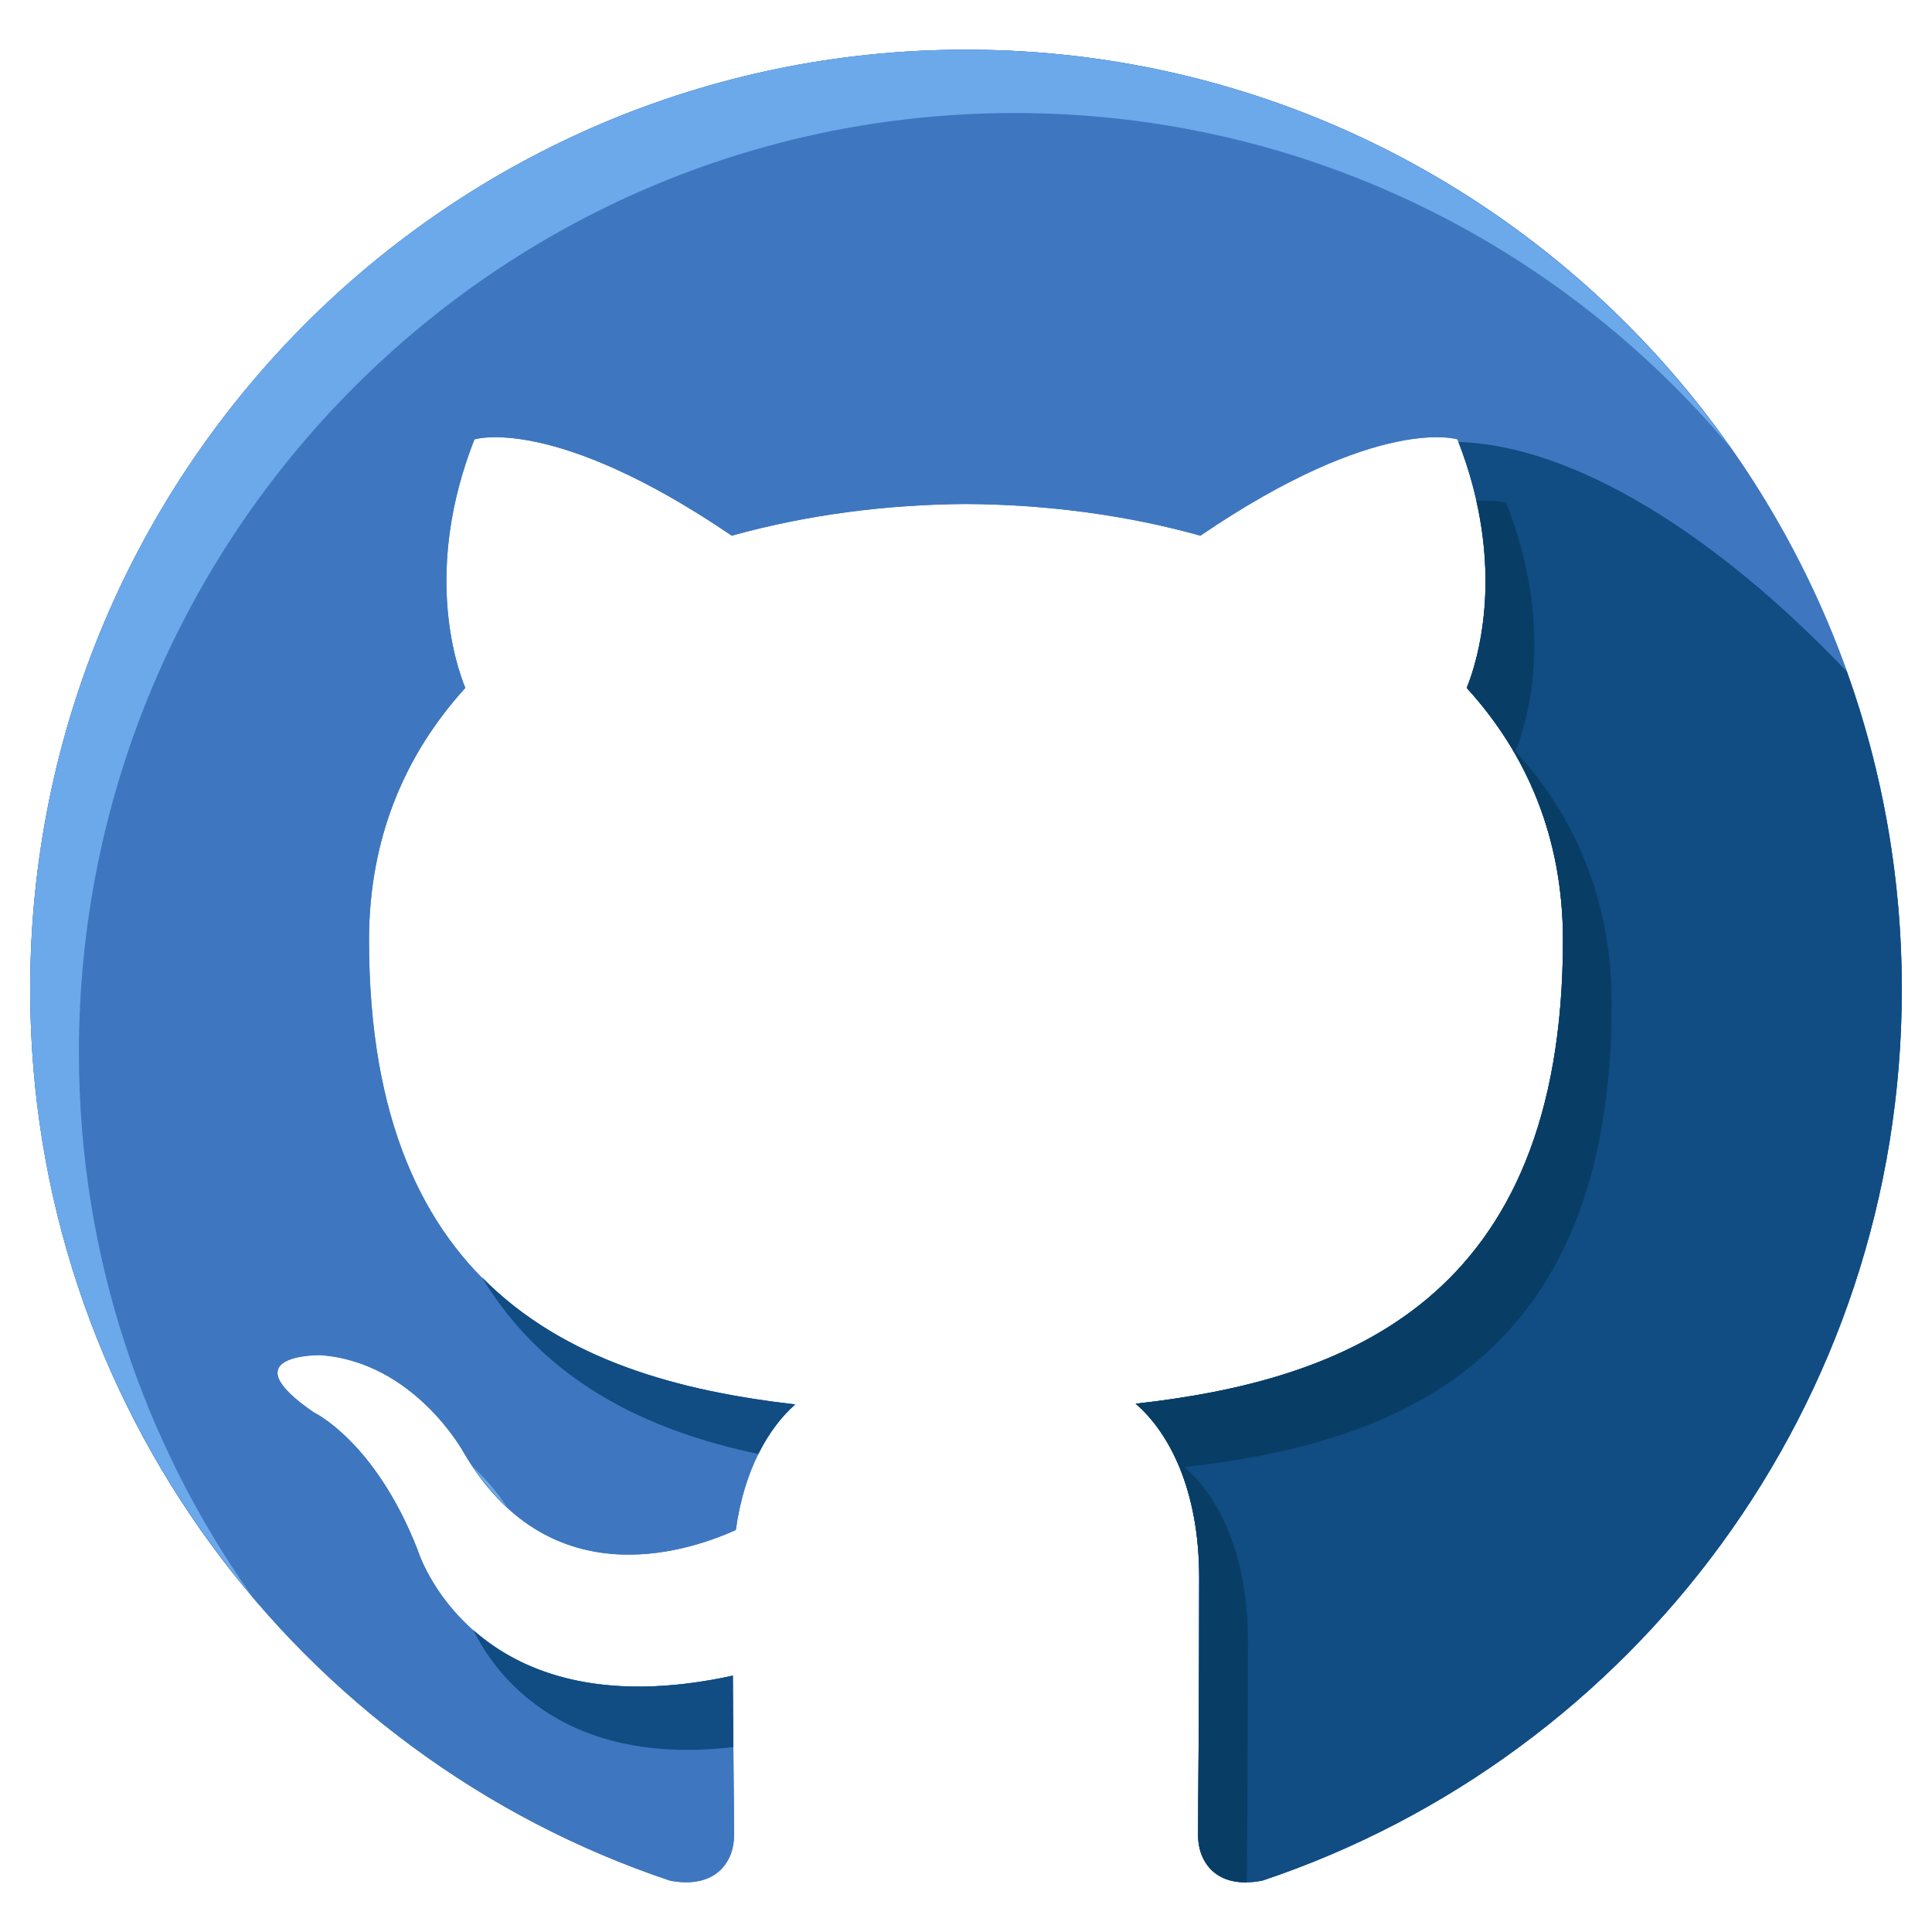
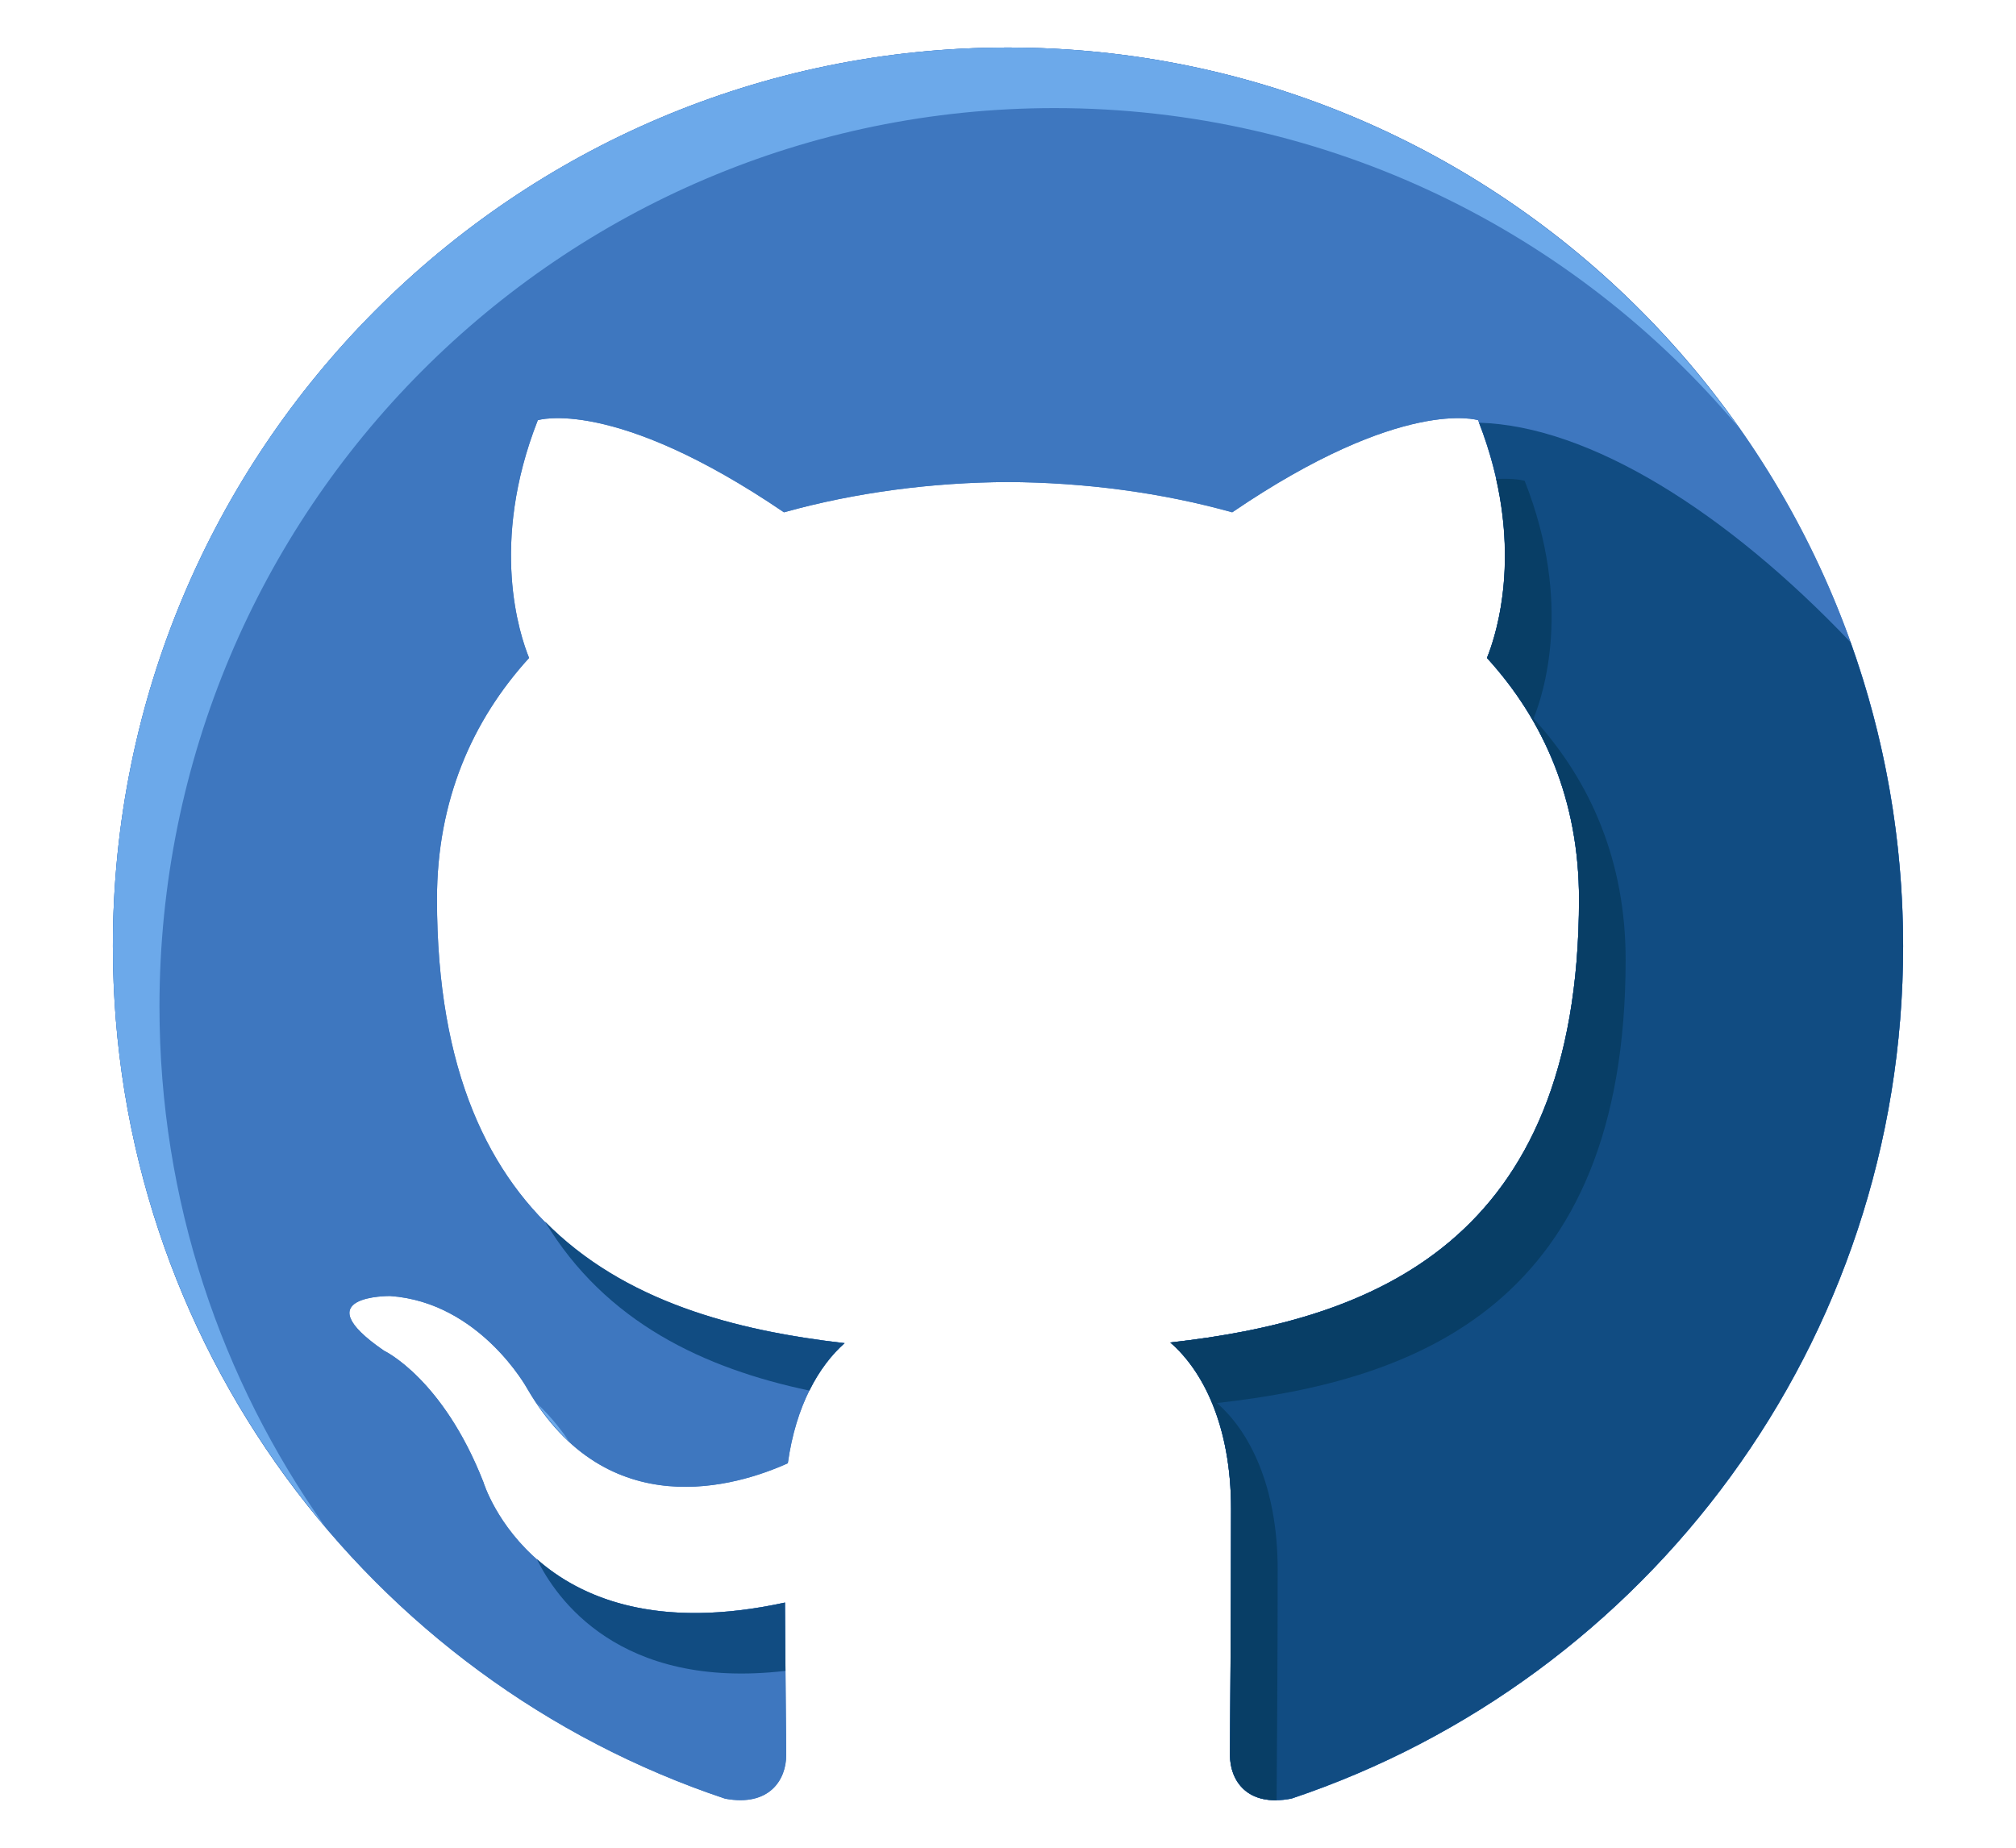
- <svg xmlns="http://www.w3.org/2000/svg" enable-background="new 0 0 64 64" height="24" id="Layer_1" version="1.1" viewBox="0 0 64 64" width="24" xml:space="preserve">
+ <svg xmlns="http://www.w3.org/2000/svg" enable-background="new 0 0 64 64" height="22" id="Layer_1" version="1.1" viewBox="0 0 64 64" width="24" xml:space="preserve">
  <g>
    <g>
      <path d="M31.999,1.646C14.881,1.646,1,15.579,1,32.771c0,13.749,8.881,25.415,21.204,29.53    c1.549,0.287,2.114-0.674,2.114-1.5c0-0.738-0.027-2.695-0.042-5.293c-8.625,1.883-10.444-4.172-10.444-4.172    c-1.408-3.596-3.44-4.551-3.44-4.551c-2.816-1.932,0.212-1.895,0.212-1.895c3.11,0.219,4.747,3.209,4.747,3.209    c2.768,4.756,7.258,3.381,9.024,2.584c0.279-2.01,1.082-3.383,1.967-4.16c-6.882-0.787-14.118-3.455-14.118-15.38    c0-3.397,1.207-6.176,3.19-8.354c-0.321-0.787-1.384-3.95,0.302-8.234c0,0,2.604-0.836,8.525,3.19    c2.473-0.69,5.125-1.035,7.762-1.049c2.631,0.014,5.285,0.358,7.762,1.049c5.916-4.026,8.516-3.19,8.516-3.19    c1.69,4.284,0.627,7.447,0.307,8.234c1.988,2.178,3.188,4.956,3.188,8.354c0,11.955-7.248,14.585-14.154,15.357    c1.113,0.961,2.104,2.859,2.104,5.764c0,4.162-0.037,7.516-0.037,8.537c0,0.834,0.559,1.803,2.131,1.496    C54.127,58.174,63,46.516,63,32.771C63,15.579,49.119,1.646,31.999,1.646z" fill="#3E77BF" />
    </g>
    <g>
      <path d="M31.999,1.646C14.881,1.646,1,15.579,1,32.771c0,13.749,8.881,25.415,21.204,29.53    c1.549,0.287,2.114-0.674,2.114-1.5c0-0.738-0.027-2.695-0.042-5.293c-8.625,1.883-10.444-4.172-10.444-4.172    c-1.408-3.596-3.44-4.551-3.44-4.551c-2.816-1.932,0.212-1.895,0.212-1.895c3.11,0.219,4.747,3.209,4.747,3.209    c2.768,4.756,7.258,3.381,9.024,2.584c0.279-2.01,1.082-3.383,1.967-4.16c-6.882-0.787-14.118-3.455-14.118-15.38    c0-3.397,1.207-6.176,3.19-8.354c-0.321-0.787-1.384-3.95,0.302-8.234c0,0,2.604-0.836,8.525,3.19    c2.473-0.69,5.125-1.035,7.762-1.049c2.631,0.014,5.285,0.358,7.762,1.049c5.916-4.026,8.516-3.19,8.516-3.19    c1.69,4.284,0.627,7.447,0.307,8.234c1.988,2.178,3.188,4.956,3.188,8.354c0,11.955-7.248,14.585-14.154,15.357    c1.113,0.961,2.104,2.859,2.104,5.764c0,4.162-0.037,7.516-0.037,8.537c0,0.834,0.559,1.803,2.131,1.496    C54.127,58.174,63,46.516,63,32.771C63,15.579,49.119,1.646,31.999,1.646z" fill="#3E77BF" />
    </g>
    <path d="M48.312,14.642c1.641,4.238,0.594,7.366,0.275,8.147c1.988,2.178,3.188,4.956,3.188,8.354   c0,11.955-7.248,14.585-14.154,15.357c1.113,0.961,2.104,2.859,2.104,5.764c0,4.162-0.037,7.516-0.037,8.537   c0,0.834,0.559,1.803,2.131,1.496C54.127,58.174,63,46.516,63,32.771c0-3.695-0.644-7.237-1.821-10.525   C56.905,17.746,52.148,14.749,48.312,14.642z" fill="#114C82" />
    <g>
      <path d="M25.122,48.166c0.348-0.702,0.773-1.248,1.22-1.643c-3.772-0.432-7.646-1.439-10.381-4.218    C18.065,45.807,21.491,47.4,25.122,48.166z" fill="#114C82" />
      <path d="M2.614,34.869c0-17.192,13.881-31.125,30.999-31.125c9.505,0,18.007,4.299,23.692,11.061    C51.69,6.845,42.452,1.646,31.999,1.646C14.881,1.646,1,15.579,1,32.771c0,7.665,2.765,14.678,7.344,20.099    C4.743,47.787,2.614,41.581,2.614,34.869z" fill="#6CA9EA" />
      <path d="M41.339,54.363c0-2.904-0.991-4.805-2.104-5.766c6.906-0.77,14.155-3.402,14.155-15.356    c0-3.398-1.2-6.175-3.19-8.353c0.322-0.787,1.387-3.951-0.307-8.234c0,0-0.322-0.099-0.987-0.061    c0.726,3.23-0.052,5.54-0.319,6.196c1.988,2.178,3.188,4.956,3.188,8.354c0,11.955-7.248,14.585-14.154,15.357    c1.113,0.961,2.104,2.859,2.104,5.764c0,4.162-0.037,7.516-0.037,8.537c0,0.734,0.437,1.571,1.615,1.551    C41.311,60.945,41.339,57.958,41.339,54.363z" fill="#083E66" />
      <path d="M15.683,54c0.651,1.34,2.839,4.55,8.611,3.874c-0.008-0.706-0.014-1.497-0.018-2.366    C19.823,56.48,17.194,55.334,15.683,54z" fill="#114C82" />
      <path d="M16.796,49.924c-0.199-0.3-0.572-0.809-1.113-1.318C16.034,49.127,16.407,49.564,16.796,49.924z" fill="#6CA9EA" />
    </g>
  </g>
</svg>
